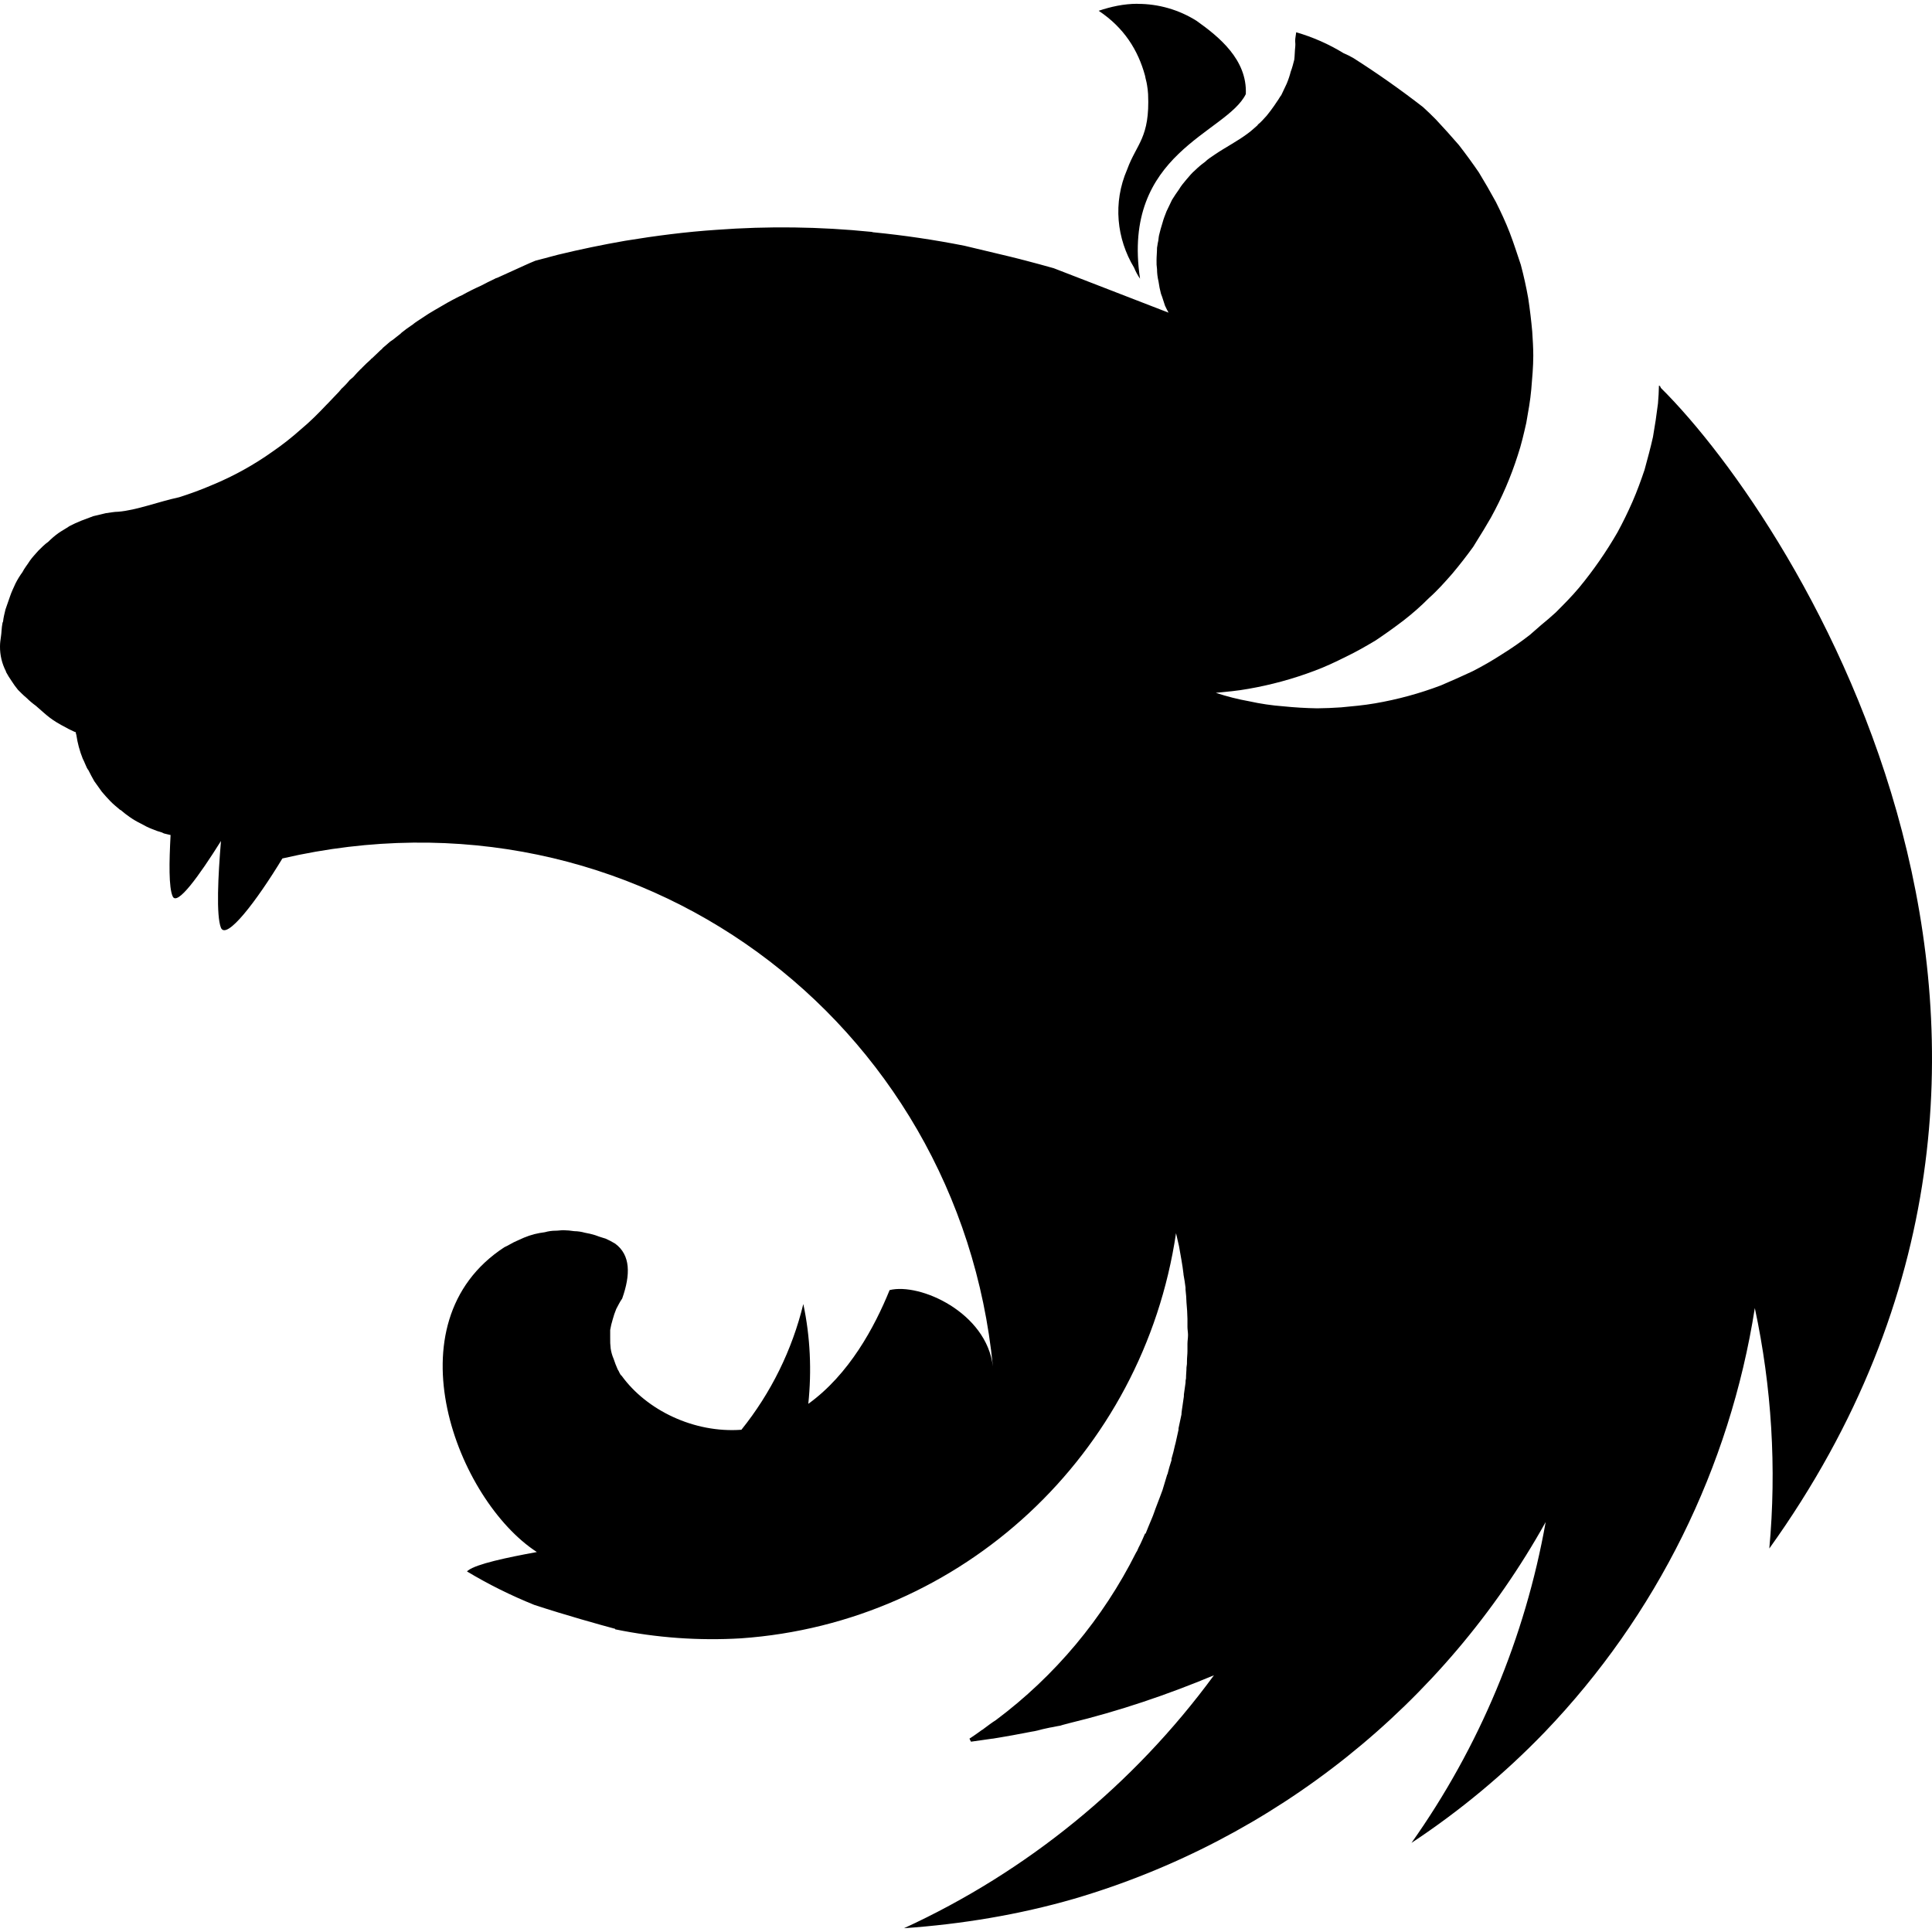
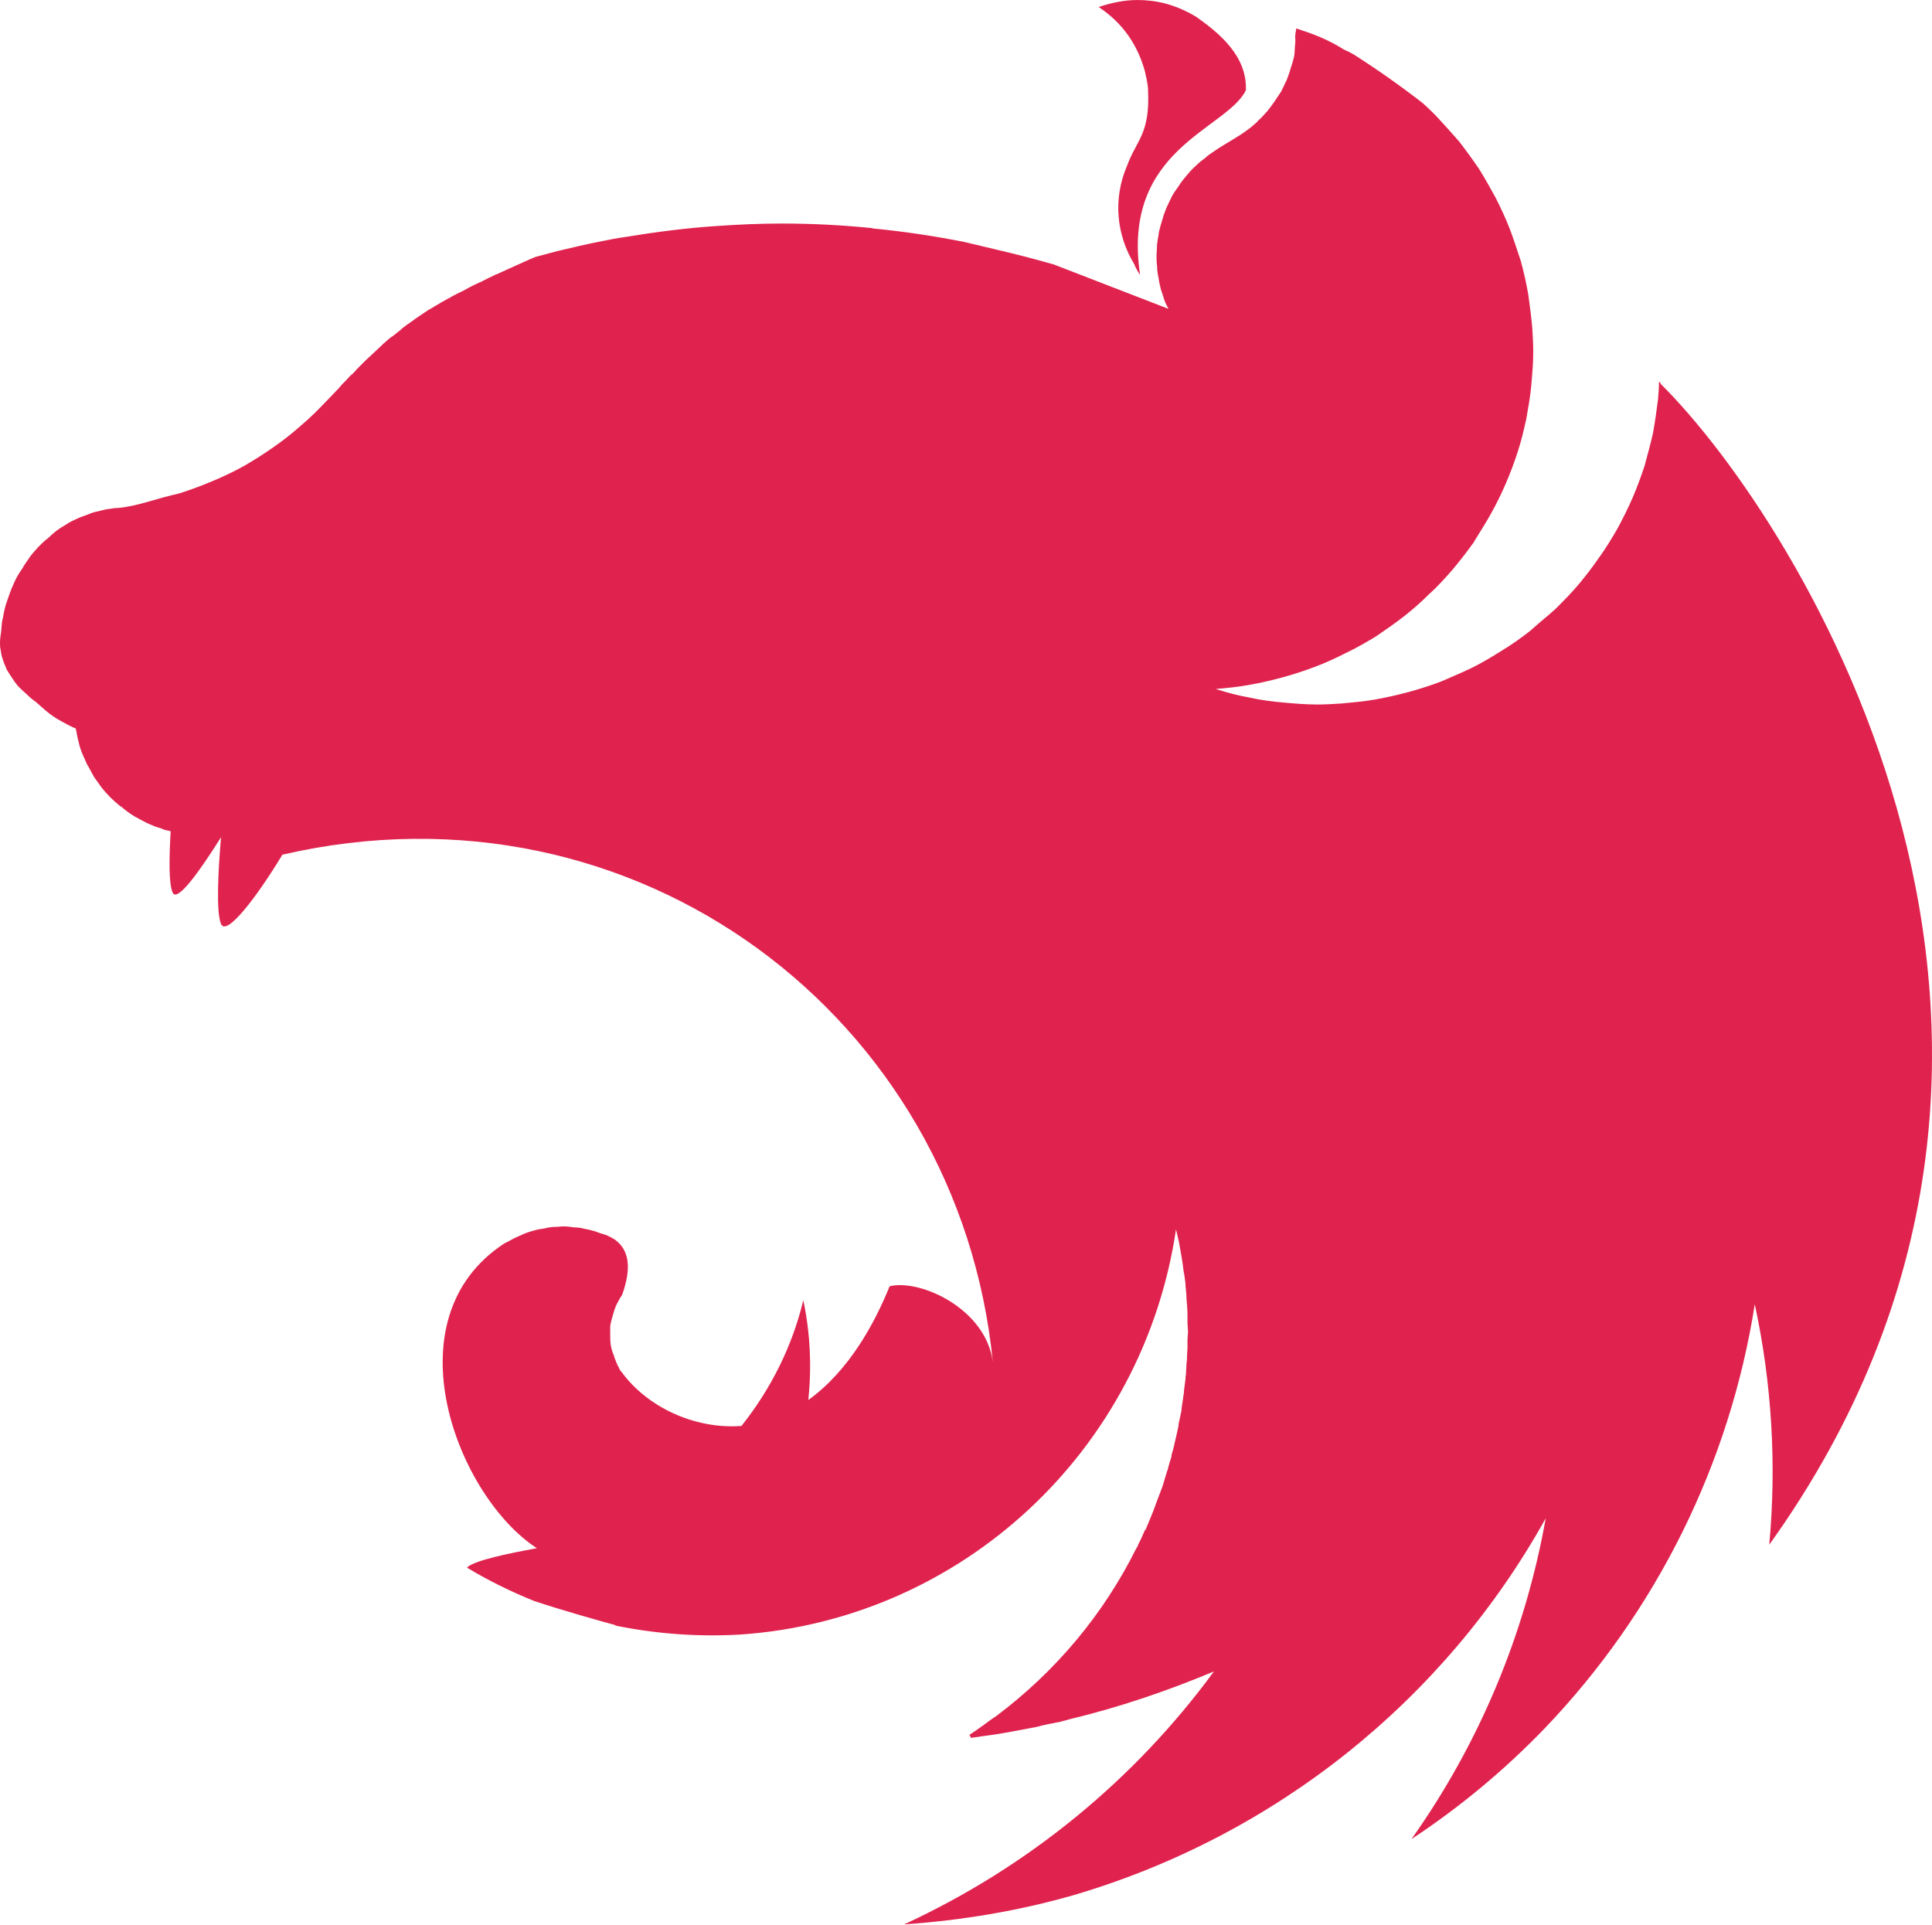
- <svg xmlns="http://www.w3.org/2000/svg" width="18" height="18" viewBox="0 0 24 24">
-   <path fill="currentColor" d="M14.131.047c-.173 0-.334.037-.483.087c.316.21.49.49.576.806c.007.043.019.074.025.117a1 1 0 0 1 .013.112c.024.545-.143.614-.26.936c-.18.415-.13.861.086 1.22a.7.7 0 0 0 .074.137c-.235-1.568 1.073-1.803 1.314-2.293c.019-.428-.334-.713-.613-.911a1.37 1.37 0 0 0-.732-.21zM16.102.4c-.024.143-.006.106-.012.18c-.006.05-.006.112-.012.161c-.013.05-.025.1-.044.149q-.019.075-.05.149l-.067.142c-.02.025-.031.05-.05.075l-.037.055a2 2 0 0 1-.093.124c-.037.038-.068.081-.112.112v.006c-.037.031-.074.068-.118.1c-.13.099-.278.173-.415.266c-.043.03-.087.056-.124.093a1 1 0 0 0-.118.099c-.043.037-.074.074-.111.118c-.031.037-.068.08-.093.124a2 2 0 0 0-.087.13c-.025.05-.043.093-.068.142c-.019.05-.037.093-.05.143a2 2 0 0 0-.043.155c-.006.025-.006.056-.012.08c-.007.025-.007.05-.013.075c0 .05-.006.105-.006.155q-.002.055.006.111q0 .074.019.155q.01.075.03.15c.02.049.032.098.05.148c.013.03.031.062.044.087l-1.426-.552c-.241-.068-.477-.13-.719-.186l-.39-.093q-.56-.111-1.128-.167c-.013 0-.019-.006-.031-.006A11 11 0 0 0 8.9 2.855c-.378.025-.756.074-1.134.136a13 13 0 0 0-.837.174l-.279.074c-.092.037-.18.08-.266.118l-.205.093c-.012.006-.024.006-.03.012c-.063.031-.118.056-.174.087a3 3 0 0 0-.236.118c-.043.018-.086.043-.124.062l-.055.03q-.085.048-.162.094a2 2 0 0 0-.148.093c-.044.03-.087.055-.124.086c-.006.007-.013.007-.019.013c-.037.025-.08.056-.118.087l-.012.012l-.093.074c-.012.007-.025.019-.037.025c-.031.025-.062.056-.093.08c-.006.013-.019.02-.025.025c-.037.038-.074.069-.111.106c-.007 0-.007.006-.013.012a2 2 0 0 0-.111.106c-.007.006-.007.012-.013.012a2 2 0 0 0-.093.1c-.012.012-.03.024-.043.036a1 1 0 0 1-.106.112c-.006.012-.018.019-.024.03c-.05.05-.093.1-.143.15l-.018.018c-.1.106-.205.211-.317.304q-.168.15-.347.273a3.8 3.8 0 0 1-.762.421c-.13.056-.267.106-.403.149c-.26.056-.527.161-.756.18c-.05 0-.105.012-.155.018l-.155.037l-.149.056q-.075.03-.148.068c-.044.031-.093.056-.137.087a1 1 0 0 0-.124.106c-.043.03-.087.074-.124.111c-.037.043-.074.08-.105.124c-.031.05-.068.093-.093.143a1 1 0 0 0-.087.142c-.025.056-.05.106-.068.161q-.028.077-.056.161c-.012.05-.025.1-.03.15c0 .005-.007.012-.007.018c-.012.056-.012.13-.019.167C.006 7.95 0 7.986 0 8.03a.66.66 0 0 0 .074.31v.006q.03.056.069.112q.035.056.08.111c.031.031.068.069.106.1a1 1 0 0 0 .117.099c.149.13.186.173.378.272c.031.019.062.031.1.05c.006 0 .012.006.018.006c0 .013 0 .019.006.031a1.3 1.3 0 0 0 .08.298c.02.037.032.074.05.111q.01.02.02.031c.024.05.049.093.073.137l.093.13c.031.037.069.08.106.118s.074.068.118.105c0 0 .006.006.012.006q.055.048.112.087a1 1 0 0 0 .136.08c.043.025.093.05.142.069a1 1 0 0 0 .124.043c.007.006.013.006.025.012c.025.007.056.013.08.019c-.018.335-.024.65.026.762c.055.124.328-.254.6-.688c-.036.428-.061.93 0 1.079c.069.155.44-.329.763-.862c4.395-1.016 8.405 2.02 8.826 6.31c-.08-.67-.905-1.041-1.283-.948c-.186.458-.502 1.047-1.01 1.413c.043-.41.025-.83-.062-1.24a4 4 0 0 1-.769 1.562c-.588.043-1.177-.242-1.487-.67c-.025-.018-.031-.055-.05-.08q-.029-.065-.05-.13a.5.5 0 0 1-.037-.13q-.008-.064-.006-.137v-.093a1 1 0 0 1 .031-.13q.017-.064.044-.13c.024-.043.043-.087.074-.13c.105-.298.105-.54-.087-.682a1 1 0 0 0-.118-.062c-.024-.006-.055-.018-.08-.025l-.05-.018a1 1 0 0 0-.13-.031a.5.5 0 0 0-.13-.019a1 1 0 0 0-.136-.012c-.031 0-.062.006-.093.006a.5.5 0 0 0-.137.019q-.064.008-.13.024a1 1 0 0 0-.13.044c-.043.018-.08.037-.124.056c-.037.018-.074.043-.118.062c-1.444.942-.582 3.148.403 3.787c-.372.068-.75.148-.855.229l-.013.012q.4.24.837.416c.397.13.818.247 1.004.297v.006a6 6 0 0 0 1.562.112c2.746-.192 4.996-2.281 5.405-5.033l.037.161c.019.112.043.23.056.347v.006q.016.085.025.162v.024q.01.085.012.162q.01.102.012.204v.1c0 .03.007.067.007.098c0 .038-.007.075-.007.112v.087c0 .043-.006.08-.006.124q.002.036-.006.08c0 .044-.006.087-.006.137q-.007.027-.006.055l-.02.143q.001.028-.005.056c-.007.062-.019.118-.025.18v.012l-.037.174v.018l-.037.167c0 .007-.007.02-.007.025a2 2 0 0 1-.043.168v.018q-.03.091-.05.174q-.008.01-.006.012l-.056.186c-.024.062-.043.118-.068.18s-.043.124-.068.18c-.025.062-.05.117-.074.18h-.007c-.024.055-.05.117-.08.173l-.019.043c-.006.006-.006.013-.012.019a5.9 5.9 0 0 1-1.742 2.082c-.05.031-.099.069-.149.106c-.012.012-.03.018-.043.03a3 3 0 0 1-.136.094l.018.037h.007l.26-.037h.006q.241-.039.483-.087c.044-.006.093-.019.137-.031l.087-.019c.043-.006.086-.018.13-.024c.037-.013.074-.02.111-.031c.62-.15 1.221-.354 1.798-.595a9.9 9.9 0 0 1-3.85 3.142c.714-.05 1.426-.167 2.114-.366a9.9 9.9 0 0 0 5.857-4.68a9.9 9.9 0 0 1-1.667 3.986a9.8 9.8 0 0 0 1.655-1.376a9.8 9.8 0 0 0 2.61-5.268c.21.98.272 1.99.18 2.987c4.474-6.241.371-12.712-1.346-14.416c-.006-.013-.012-.019-.012-.031c-.006.006-.006.006-.006.012c0-.006 0-.006-.007-.012q-.002.11-.012.223a8 8 0 0 1-.062.415c-.03.136-.068.273-.105.41c-.044.13-.093.266-.15.396a5 5 0 0 1-.185.378a5 5 0 0 1-.477.688c-.093.111-.192.21-.292.31a4 4 0 0 1-.18.155l-.142.124a4 4 0 0 1-.347.241a4 4 0 0 1-.366.211q-.195.091-.39.174a4.4 4.4 0 0 1-.818.223c-.143.025-.285.037-.422.05a5 5 0 0 1-.297.012a5 5 0 0 1-.422-.025a3 3 0 0 1-.421-.062a3 3 0 0 1-.415-.105h-.007c.137-.013.273-.025.41-.05a4.5 4.5 0 0 0 .818-.223c.136-.05.266-.112.39-.174c.13-.062.248-.13.372-.204q.178-.119.347-.248q.168-.13.316-.279c.105-.093.198-.198.291-.304q.14-.167.26-.334c.013-.019.026-.044.038-.062q.095-.15.18-.298a4.3 4.3 0 0 0 .334-.775c.044-.13.075-.266.106-.403c.025-.142.05-.278.062-.415c.012-.142.025-.285.025-.421c0-.1-.007-.199-.013-.298a7 7 0 0 0-.05-.415a5 5 0 0 0-.092-.415c-.044-.13-.087-.267-.137-.397s-.111-.26-.173-.384q-.102-.187-.211-.366a7 7 0 0 0-.248-.34q-.138-.16-.285-.317a4 4 0 0 0-.161-.155q-.422-.327-.862-.607a1 1 0 0 0-.124-.062a2.4 2.4 0 0 0-.589-.26Z" />
+ <svg xmlns="http://www.w3.org/2000/svg" width="18" height="17.93" viewBox="0 0 256 255">
+   <path fill="#E0234E" d="M150.736 0c-1.851 0-3.57.397-5.157.926c3.372 2.247 5.223 5.222 6.148 8.594c.067.463.199.794.265 1.256c.066.397.132.794.132 1.19c.265 5.818-1.52 6.545-2.777 9.983c-1.917 4.43-1.388 9.19.926 13.024c.198.463.463.992.793 1.455c-2.512-16.727 11.438-19.239 14.016-24.462c.198-4.561-3.57-7.603-6.545-9.718C155.694.528 153.116 0 150.736 0m21.023 3.768c-.264 1.521-.066 1.124-.132 1.918c-.066.529-.066 1.19-.132 1.719c-.132.528-.264 1.057-.463 1.586c-.132.53-.33 1.058-.528 1.587c-.265.529-.463.992-.728 1.52c-.198.265-.33.53-.529.794l-.396.595c-.33.463-.661.926-.992 1.322c-.397.397-.727.86-1.19 1.19v.066c-.397.331-.793.728-1.256 1.058c-1.388 1.058-2.975 1.851-4.43 2.843c-.462.33-.925.595-1.322.992c-.463.33-.86.66-1.256 1.058c-.463.396-.793.793-1.19 1.256c-.33.396-.727.86-.992 1.322c-.33.463-.66.925-.925 1.388c-.265.53-.463.992-.728 1.52c-.198.53-.396.993-.528 1.521c-.199.595-.331 1.124-.463 1.653c-.066.265-.066.595-.132.86c-.067.264-.067.529-.132.793c0 .529-.067 1.124-.067 1.653c0 .397 0 .793.067 1.19c0 .529.066 1.058.198 1.653c.066.529.198 1.057.33 1.586c.199.53.331 1.058.53 1.587c.131.33.33.661.462.926L139.63 35.04a163 163 0 0 0-7.669-1.984l-4.165-.991c-3.967-.794-8-1.389-12.032-1.785c-.132 0-.199-.067-.33-.067a118 118 0 0 0-11.835-.595c-2.909 0-5.818.132-8.66.33c-4.034.265-8.066.794-12.1 1.455c-.991.133-1.983.331-2.974.53c-2.05.396-4.033.859-5.95 1.322l-2.976.793c-.991.397-1.917.86-2.842 1.256l-2.182.992c-.132.066-.265.066-.33.132c-.662.33-1.257.595-1.852.925a3 3 0 0 0-.463.199c-.727.33-1.454.727-2.049 1.058c-.463.198-.926.462-1.322.66a6 6 0 0 1-.595.331c-.595.33-1.19.661-1.72.992q-.891.495-1.586.992c-.463.33-.925.595-1.322.925c-.066.066-.132.066-.199.132c-.396.265-.859.595-1.256.926l-.132.132l-.991.793c-.133.067-.265.199-.397.265c-.33.264-.661.595-.992.86c-.066.131-.198.198-.264.264c-.397.397-.794.727-1.19 1.124c-.067 0-.067.066-.132.132c-.397.33-.794.727-1.19 1.124c-.067.066-.067.132-.133.132c-.33.33-.66.661-.991 1.058c-.132.132-.33.264-.463.396c-.33.397-.727.794-1.124 1.19c-.066.133-.198.199-.265.331c-.528.529-.991 1.058-1.52 1.587l-.198.198c-1.058 1.124-2.182 2.248-3.372 3.24a38 38 0 0 1-3.703 2.909a50 50 0 0 1-3.966 2.512a40 40 0 0 1-4.165 1.983a48 48 0 0 1-4.298 1.587c-2.776.595-5.62 1.719-8.065 1.917c-.53 0-1.124.132-1.653.198a67 67 0 0 0-1.653.397l-1.587.595c-.529.198-1.057.463-1.586.727c-.463.33-.992.595-1.455.926c-.463.33-.925.727-1.322 1.124c-.463.33-.926.793-1.322 1.19c-.397.463-.794.86-1.124 1.322c-.33.529-.727.992-.992 1.52c-.33.464-.661.992-.926 1.521c-.264.595-.528 1.124-.727 1.72a51 51 0 0 0-.595 1.718c-.132.529-.264 1.058-.33 1.587c0 .066-.067.132-.067.198c-.132.595-.132 1.389-.198 1.785c-.066.463-.132.86-.132 1.322c0 .265 0 .595.066.86c.066.463.132.86.265 1.256c.132.397.264.793.463 1.19v.066c.198.397.462.794.727 1.19c.264.397.529.794.86 1.19c.33.33.726.728 1.123 1.058c.397.397.794.727 1.256 1.058c1.587 1.388 1.984 1.851 4.033 2.909c.33.198.661.33 1.058.529c.066 0 .132.066.198.066c0 .132 0 .198.067.33c.066.53.198 1.058.33 1.587c.132.595.33 1.124.529 1.587c.198.397.33.793.529 1.19c.066.132.132.265.198.33c.265.53.53.992.794 1.455l.991 1.388c.33.397.727.86 1.124 1.257s.794.727 1.256 1.123c0 0 .067.067.132.067c.397.33.794.66 1.19.925c.463.33.926.595 1.455.86c.463.264.992.529 1.52.727c.397.198.86.33 1.323.463c.066.066.132.066.264.132c.265.066.595.132.86.198c-.199 3.57-.265 6.942.264 8.132c.595 1.322 3.504-2.71 6.413-7.338c-.396 4.561-.66 9.916 0 11.503c.727 1.653 4.694-3.504 8.132-9.19c46.874-10.842 89.648 21.553 94.144 67.303c-.86-7.14-9.652-11.107-13.685-10.115c-1.984 4.892-5.355 11.173-10.776 15.073c.462-4.363.264-8.859-.662-13.222c-1.454 6.082-4.297 11.768-8.198 16.66c-6.28.463-12.56-2.578-15.867-7.14c-.264-.198-.33-.595-.528-.86c-.199-.462-.397-.925-.53-1.388a5.5 5.5 0 0 1-.396-1.388c-.066-.463-.066-.926-.066-1.455v-.991c.066-.463.198-.926.33-1.389s.265-.925.463-1.388c.265-.463.463-.926.793-1.388c1.124-3.174 1.124-5.752-.925-7.273a7.5 7.5 0 0 0-1.256-.66c-.265-.067-.595-.2-.86-.265c-.198-.067-.33-.133-.529-.199c-.462-.132-.925-.264-1.388-.33a5 5 0 0 0-1.388-.199c-.463-.066-.992-.132-1.455-.132c-.33 0-.66.066-.992.066c-.528 0-.991.067-1.454.199c-.463.066-.926.132-1.388.264c-.463.132-.926.265-1.389.463s-.86.397-1.322.595c-.397.198-.793.463-1.256.661c-15.404 10.05-6.215 33.585 4.297 40.395c-3.967.727-8 1.587-9.123 2.446l-.132.132c2.842 1.72 5.817 3.174 8.925 4.43c4.231 1.388 8.727 2.644 10.71 3.173v.066a64 64 0 0 0 16.66 1.19c29.288-2.05 53.287-24.329 57.65-53.683c.132.595.265 1.124.397 1.719c.198 1.19.463 2.446.595 3.702v.067c.132.595.198 1.19.265 1.719v.264c.066.595.132 1.19.132 1.719c.066.727.132 1.454.132 2.182v1.057c0 .331.066.728.066 1.058c0 .397-.066.794-.066 1.19v.926c0 .463-.066.86-.066 1.322c0 .265 0 .529-.067.86c0 .462-.066.925-.066 1.454c-.066.198-.066.397-.066.595c-.066.529-.132.992-.199 1.52c0 .199 0 .397-.066.596c-.066.66-.198 1.256-.264 1.917v.132c-.132.595-.265 1.257-.397 1.852v.198l-.397 1.785c0 .066-.066.198-.066.264c-.132.595-.264 1.19-.463 1.786v.198c-.198.661-.396 1.256-.528 1.851c-.067.066-.067.132-.067.132l-.595 1.983c-.264.662-.462 1.257-.727 1.918c-.264.66-.463 1.322-.727 1.917c-.265.661-.53 1.256-.793 1.917h-.067c-.264.595-.529 1.256-.86 1.851a3 3 0 0 1-.198.463c-.066.067-.066.132-.132.199c-4.297 8.66-10.644 16.263-18.577 22.213c-.53.33-1.058.728-1.587 1.124c-.132.132-.33.199-.463.33c-.463.331-.925.662-1.454.992l.198.397h.066l2.777-.397h.066c1.72-.264 3.438-.595 5.157-.925c.463-.066.992-.198 1.454-.33c.331-.067.595-.133.926-.199c.463-.066.926-.198 1.388-.265c.397-.132.794-.198 1.19-.33c6.612-1.587 13.025-3.769 19.173-6.347c-10.512 14.346-24.594 25.916-41.056 33.519c7.603-.529 15.206-1.785 22.545-3.9c26.643-7.868 49.055-25.784 62.476-49.915a105.5 105.5 0 0 1-17.785 42.51a104 104 0 0 0 17.652-14.677c14.81-15.47 24.528-35.106 27.834-56.196a105.3 105.3 0 0 1 1.917 31.867c47.733-66.576 3.967-135.597-14.346-153.778c-.067-.132-.132-.198-.132-.33c-.067.066-.067.066-.067.132c0-.067 0-.067-.066-.132c0 .793-.066 1.586-.132 2.38c-.198 1.52-.397 2.975-.661 4.43c-.33 1.454-.727 2.908-1.124 4.363a55 55 0 0 1-1.587 4.23a57 57 0 0 1-1.983 4.034c-.727 1.256-1.52 2.578-2.38 3.768a51 51 0 0 1-2.71 3.57c-.993 1.19-2.05 2.248-3.108 3.306a43 43 0 0 1-1.917 1.652c-.53.463-.992.86-1.521 1.323c-1.19.925-2.38 1.785-3.702 2.578c-1.256.793-2.579 1.587-3.9 2.248c-1.39.661-2.778 1.256-4.166 1.851a47 47 0 0 1-4.297 1.388a53 53 0 0 1-4.43.992c-1.52.265-3.04.397-4.495.529c-1.058.066-2.116.132-3.174.132c-1.52 0-3.041-.132-4.495-.264c-1.521-.133-3.042-.331-4.496-.662c-1.52-.264-2.975-.66-4.43-1.123h-.066c1.455-.133 2.91-.265 4.364-.53a48 48 0 0 0 4.43-.991a47 47 0 0 0 4.296-1.388c1.455-.53 2.843-1.19 4.166-1.852c1.388-.66 2.644-1.388 3.966-2.181c1.256-.86 2.513-1.72 3.703-2.645a36 36 0 0 0 3.371-2.975c1.124-.992 2.116-2.115 3.108-3.24a65 65 0 0 0 2.776-3.57c.132-.198.265-.462.397-.66c.661-1.058 1.322-2.116 1.917-3.174a46 46 0 0 0 1.984-4.033a46 46 0 0 0 1.586-4.23c.463-1.39.794-2.844 1.124-4.298c.265-1.52.53-2.975.661-4.43c.132-1.52.265-3.04.265-4.495c0-1.058-.066-2.116-.132-3.174c-.132-1.52-.33-2.975-.53-4.43a48 48 0 0 0-.99-4.429c-.464-1.388-.926-2.843-1.455-4.231c-.53-1.388-1.19-2.777-1.851-4.099c-.728-1.322-1.455-2.645-2.248-3.9a73 73 0 0 0-2.645-3.637a140 140 0 0 0-3.041-3.372a41 41 0 0 0-1.719-1.652a122 122 0 0 0-9.19-6.48a12 12 0 0 0-1.322-.66c-2.181-1.389-4.23-2.116-6.28-2.777" />
</svg>
